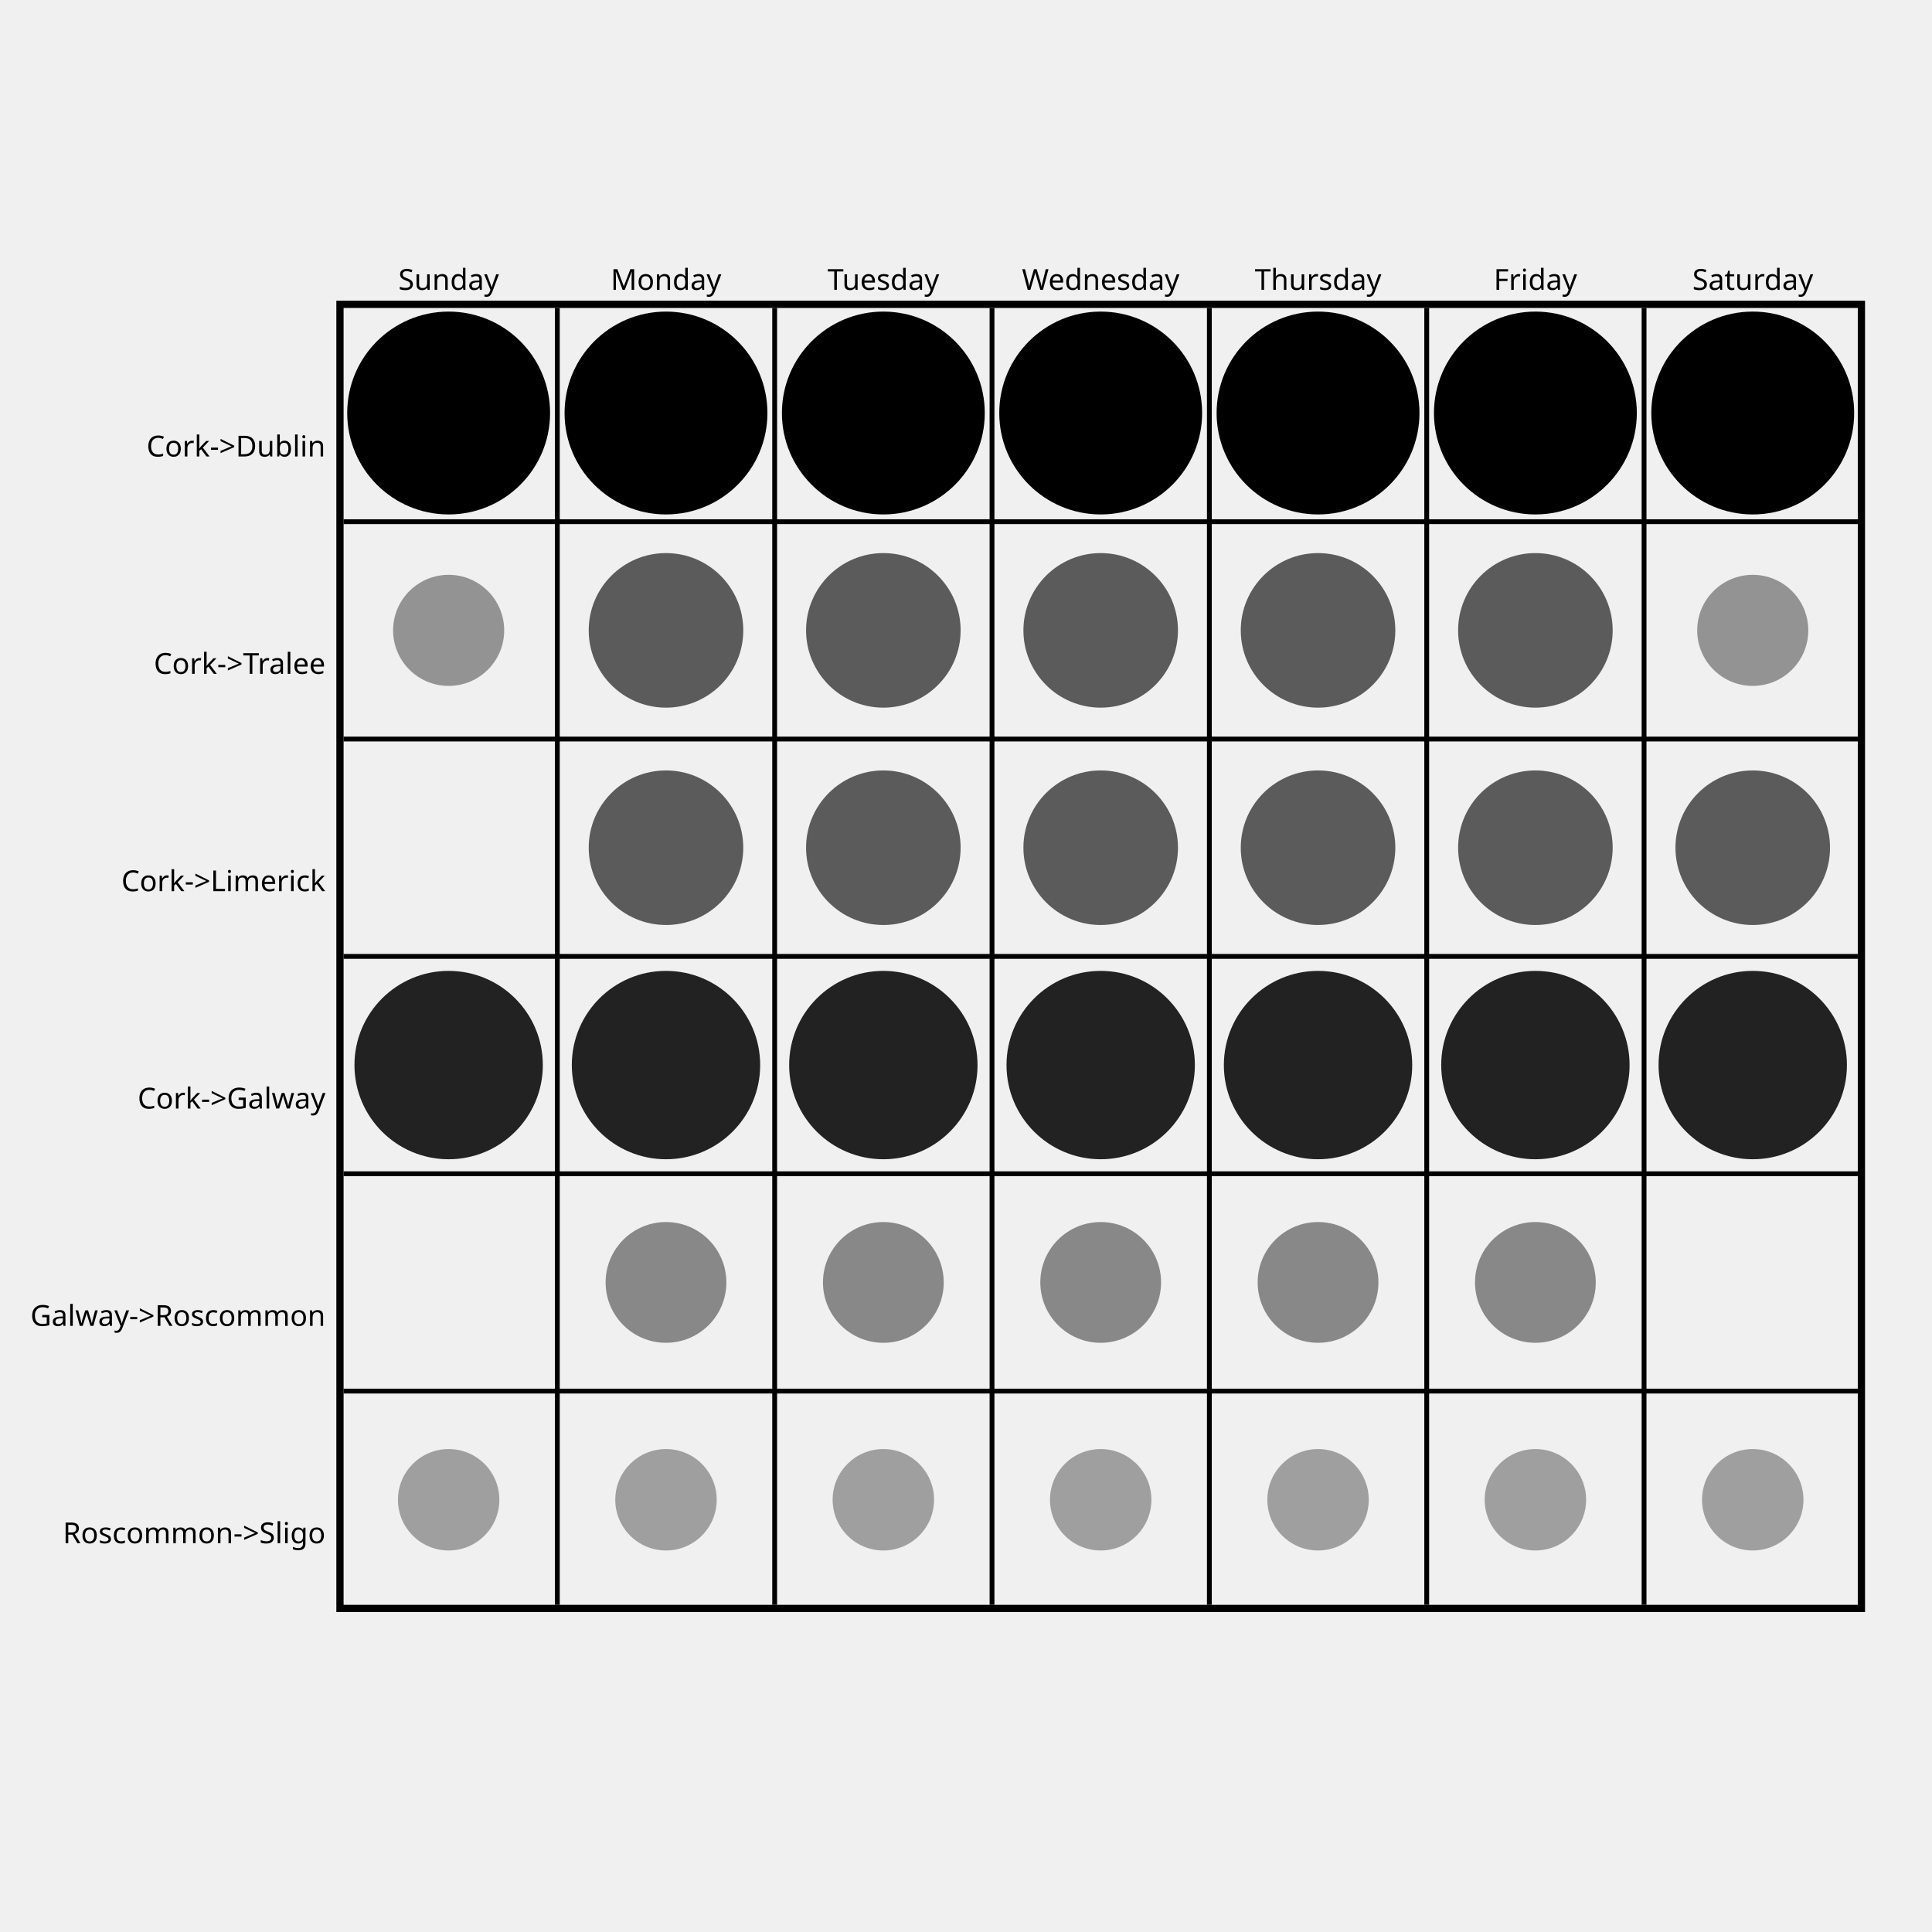
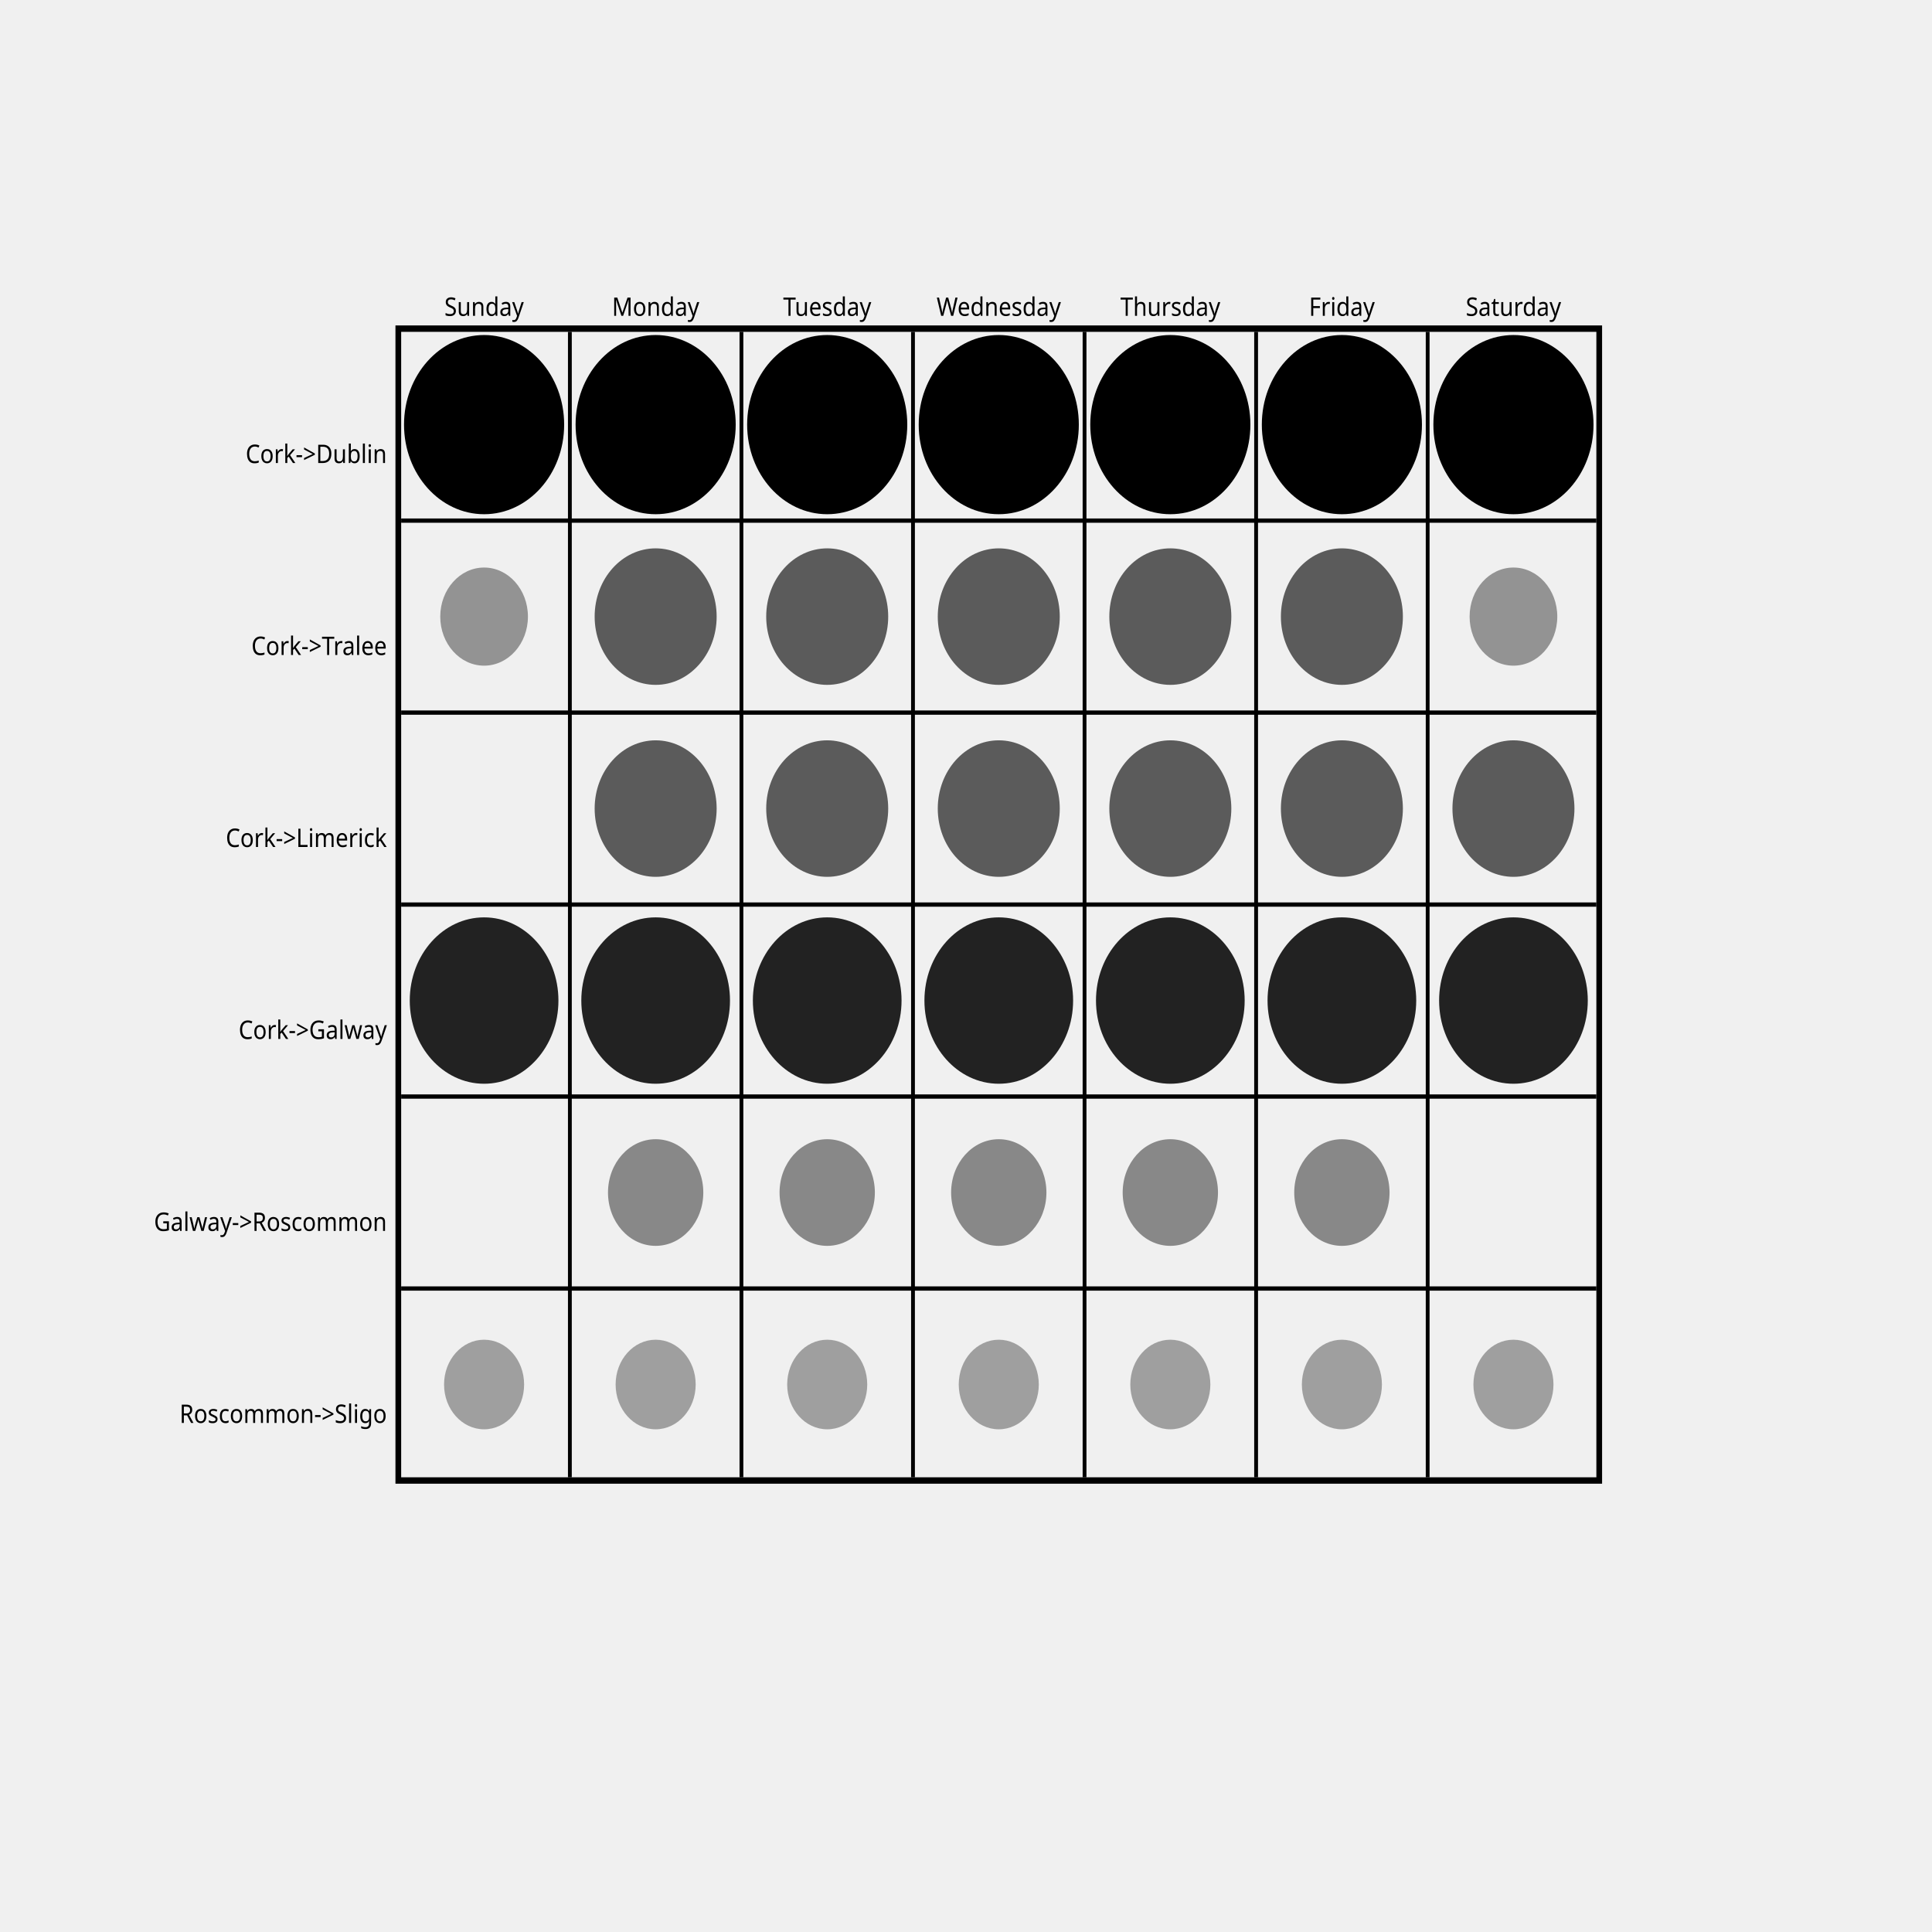
<svg xmlns="http://www.w3.org/2000/svg" class="frequency-punchcard" viewBox="0 0 800 800" version="1.1" id="svg410">
  <defs id="defs4">
    <style type="text/css" id="style2">
	 svg {background-color: white;
	 			margin: 5px;}
	 line {stroke-width: 2; stroke: black;}
	  text {
      fill: black;
      font: 1em sans-serif;
      cursor: default;
    }

    .dot-label text {
      font-size: 1em;
    }
    </style>
  </defs>
-   <g transform="translate(-9.226646,96.02129)" id="g408">
+   <g transform="matrix(0.7893211,0,0,0.8832582,46.53448,109.5853)" id="g408">
    <rect x="150" y="30" style="fill-opacity:0;stroke:#000000;stroke-width:3" width="630" height="540" id="rect6" />
    <text y="30" transform="translate(0,-6)" class="xLabel" style="font-style:normal;font-variant:normal;font-weight:normal;font-stretch:normal;font-size:12px;line-height:normal;font-family:sans-serif;text-anchor:middle;fill:#000000;fill-opacity:1" x="195" id="text8">Sunday</text>
    <text y="30" transform="translate(0,-6)" class="xLabel" style="font-style:normal;font-variant:normal;font-weight:normal;font-stretch:normal;font-size:12px;line-height:normal;font-family:sans-serif;text-anchor:middle;fill:#000000;fill-opacity:1" x="285" id="text10">Monday</text>
    <text y="30" transform="translate(0,-6)" class="xLabel" style="font-style:normal;font-variant:normal;font-weight:normal;font-stretch:normal;font-size:12px;line-height:normal;font-family:sans-serif;text-anchor:middle;fill:#000000;fill-opacity:1" x="375" id="text12">Tuesday</text>
    <text y="30" transform="translate(0,-6)" class="xLabel" style="font-style:normal;font-variant:normal;font-weight:normal;font-stretch:normal;font-size:12px;line-height:normal;font-family:sans-serif;text-anchor:middle;fill:#000000;fill-opacity:1" x="465" id="text14">Wednesday</text>
    <text y="30" transform="translate(0,-6)" class="xLabel" style="font-style:normal;font-variant:normal;font-weight:normal;font-stretch:normal;font-size:12px;line-height:normal;font-family:sans-serif;text-anchor:middle;fill:#000000;fill-opacity:1" x="555" id="text16">Thursday</text>
    <text y="30" transform="translate(0,-6)" class="xLabel" style="font-style:normal;font-variant:normal;font-weight:normal;font-stretch:normal;font-size:12px;line-height:normal;font-family:sans-serif;text-anchor:middle;fill:#000000;fill-opacity:1" x="645" id="text18">Friday</text>
    <text y="30" transform="translate(0,-6)" class="xLabel" style="font-style:normal;font-variant:normal;font-weight:normal;font-stretch:normal;font-size:12px;line-height:normal;font-family:sans-serif;text-anchor:middle;fill:#000000;fill-opacity:1" x="735" id="text20">Saturday</text>
    <line class="vert" y1="31.5" style="stroke:#000000;stroke-width:2;stroke-opacity:0" x1="150" x2="150" y2="568.5" id="line22" />
    <line class="vert" y1="31.5" style="stroke:#000000;stroke-width:2;stroke-opacity:1" x1="240" x2="240" y2="568.5" id="line24" />
    <line class="vert" y1="31.5" style="stroke:#000000;stroke-width:2;stroke-opacity:1" x1="330" x2="330" y2="568.5" id="line26" />
    <line class="vert" y1="31.5" style="stroke:#000000;stroke-width:2;stroke-opacity:1" x1="420" x2="420" y2="568.5" id="line28" />
    <line class="vert" y1="31.5" style="stroke:#000000;stroke-width:2;stroke-opacity:1" x1="510" x2="510" y2="568.5" id="line30" />
    <line class="vert" y1="31.5" style="stroke:#000000;stroke-width:2;stroke-opacity:1" x1="600" x2="600" y2="568.5" id="line32" />
    <line class="vert" y1="31.5" style="stroke:#000000;stroke-width:2;stroke-opacity:1" x1="690" x2="690" y2="568.5" id="line34" />
    <g class="row" transform="translate(150,75)" id="g92">
      <circle cy="0" r="42" style="fill:#000000" cx="45" id="circle36">18</circle>
      <circle cy="0" r="42" style="fill:#000000" cx="135" id="circle38">18</circle>
      <circle cy="0" r="42" style="fill:#000000" cx="225" id="circle40">18</circle>
      <circle cy="0" r="42" style="fill:#000000" cx="315" id="circle42">18</circle>
      <circle cy="0" r="42" style="fill:#000000" cx="405" id="circle44">18</circle>
      <circle cy="0" r="42" style="fill:#000000" cx="495" id="circle46">18</circle>
      <circle cy="0" r="42" style="fill:#000000" cx="585" id="circle48">18</circle>
      <g class="dot-label" transform="translate(0,-45)" id="g54">
        <rect style="opacity:0;fill:#000000" x="0" y="0" width="90" height="90" id="rect50" />
        <text style="font-style:normal;font-variant:normal;font-weight:normal;font-stretch:normal;font-size:12px;line-height:normal;font-family:sans-serif;text-anchor:middle;opacity:0;fill:#ffffff" x="45" y="49" id="text52">18</text>
      </g>
      <g class="dot-label" transform="translate(90,-45)" id="g60">
        <rect style="opacity:0;fill:#000000" x="0" y="0" width="90" height="90" id="rect56" />
        <text style="font-style:normal;font-variant:normal;font-weight:normal;font-stretch:normal;font-size:12px;line-height:normal;font-family:sans-serif;text-anchor:middle;opacity:0;fill:#ffffff" x="45" y="49" id="text58">18</text>
      </g>
      <g class="dot-label" transform="translate(180,-45)" id="g66">
        <rect style="opacity:0;fill:#000000" x="0" y="0" width="90" height="90" id="rect62" />
        <text style="font-style:normal;font-variant:normal;font-weight:normal;font-stretch:normal;font-size:12px;line-height:normal;font-family:sans-serif;text-anchor:middle;opacity:0;fill:#ffffff" x="45" y="49" id="text64">18</text>
      </g>
      <g class="dot-label" transform="translate(270,-45)" id="g72">
        <rect style="opacity:0;fill:#000000" x="0" y="0" width="90" height="90" id="rect68" />
        <text style="font-style:normal;font-variant:normal;font-weight:normal;font-stretch:normal;font-size:12px;line-height:normal;font-family:sans-serif;text-anchor:middle;opacity:0;fill:#ffffff" x="45" y="49" id="text70">18</text>
      </g>
      <g class="dot-label" transform="translate(360,-45)" id="g78">
        <rect style="opacity:0;fill:#000000" x="0" y="0" width="90" height="90" id="rect74" />
        <text style="font-style:normal;font-variant:normal;font-weight:normal;font-stretch:normal;font-size:12px;line-height:normal;font-family:sans-serif;text-anchor:middle;opacity:0;fill:#ffffff" x="45" y="49" id="text76">18</text>
      </g>
      <g class="dot-label" transform="translate(450,-45)" id="g84">
        <rect style="opacity:0;fill:#000000" x="0" y="0" width="90" height="90" id="rect80" />
        <text style="font-style:normal;font-variant:normal;font-weight:normal;font-stretch:normal;font-size:12px;line-height:normal;font-family:sans-serif;text-anchor:middle;opacity:0;fill:#ffffff" x="45" y="49" id="text82">18</text>
      </g>
      <g class="dot-label" transform="translate(540,-45)" id="g90">
        <rect style="opacity:0;fill:#000000" x="0" y="0" width="90" height="90" id="rect86" />
        <text style="font-style:normal;font-variant:normal;font-weight:normal;font-stretch:normal;font-size:12px;line-height:normal;font-family:sans-serif;text-anchor:middle;opacity:0;fill:#ffffff" x="45" y="49" id="text88">18</text>
      </g>
    </g>
    <g class="row" transform="translate(150,165)" id="g150">
      <circle cy="0" r="23" style="fill:#939393" cx="45" id="circle94">5</circle>
      <circle cy="0" r="32" style="fill:#5b5b5b" cx="135" id="circle96">10</circle>
      <circle cy="0" r="32" style="fill:#5b5b5b" cx="225" id="circle98">10</circle>
      <circle cy="0" r="32" style="fill:#5b5b5b" cx="315" id="circle100">10</circle>
      <circle cy="0" r="32" style="fill:#5b5b5b" cx="405" id="circle102">10</circle>
      <circle cy="0" r="32" style="fill:#5b5b5b" cx="495" id="circle104">10</circle>
      <circle cy="0" r="23" style="fill:#939393" cx="585" id="circle106">5</circle>
      <g class="dot-label" transform="translate(0,-45)" id="g112">
        <rect style="opacity:0;fill:#000000" x="0" y="0" width="90" height="90" id="rect108" />
        <text style="font-style:normal;font-variant:normal;font-weight:normal;font-stretch:normal;font-size:12px;line-height:normal;font-family:sans-serif;text-anchor:middle;opacity:0;fill:#ffffff" x="45" y="49" id="text110">5</text>
      </g>
      <g class="dot-label" transform="translate(90,-45)" id="g118">
        <rect style="opacity:0;fill:#000000" x="0" y="0" width="90" height="90" id="rect114" />
        <text style="font-style:normal;font-variant:normal;font-weight:normal;font-stretch:normal;font-size:12px;line-height:normal;font-family:sans-serif;text-anchor:middle;opacity:0;fill:#ffffff" x="45" y="49" id="text116">10</text>
      </g>
      <g class="dot-label" transform="translate(180,-45)" id="g124">
        <rect style="opacity:0;fill:#000000" x="0" y="0" width="90" height="90" id="rect120" />
        <text style="font-style:normal;font-variant:normal;font-weight:normal;font-stretch:normal;font-size:12px;line-height:normal;font-family:sans-serif;text-anchor:middle;opacity:0;fill:#ffffff" x="45" y="49" id="text122">10</text>
      </g>
      <g class="dot-label" transform="translate(270,-45)" id="g130">
        <rect style="opacity:0;fill:#000000" x="0" y="0" width="90" height="90" id="rect126" />
        <text style="font-style:normal;font-variant:normal;font-weight:normal;font-stretch:normal;font-size:12px;line-height:normal;font-family:sans-serif;text-anchor:middle;opacity:0;fill:#ffffff" x="45" y="49" id="text128">10</text>
      </g>
      <g class="dot-label" transform="translate(360,-45)" id="g136">
        <rect style="opacity:0;fill:#000000" x="0" y="0" width="90" height="90" id="rect132" />
        <text style="font-style:normal;font-variant:normal;font-weight:normal;font-stretch:normal;font-size:12px;line-height:normal;font-family:sans-serif;text-anchor:middle;opacity:0;fill:#ffffff" x="45" y="49" id="text134">10</text>
      </g>
      <g class="dot-label" transform="translate(450,-45)" id="g142">
        <rect style="opacity:0;fill:#000000" x="0" y="0" width="90" height="90" id="rect138" />
        <text style="font-style:normal;font-variant:normal;font-weight:normal;font-stretch:normal;font-size:12px;line-height:normal;font-family:sans-serif;text-anchor:middle;opacity:0;fill:#ffffff" x="45" y="49" id="text140">10</text>
      </g>
      <g class="dot-label" transform="translate(540,-45)" id="g148">
        <rect style="opacity:0;fill:#000000" x="0" y="0" width="90" height="90" id="rect144" />
        <text style="font-style:normal;font-variant:normal;font-weight:normal;font-stretch:normal;font-size:12px;line-height:normal;font-family:sans-serif;text-anchor:middle;opacity:0;fill:#ffffff" x="45" y="49" id="text146">5</text>
      </g>
    </g>
    <g class="row" transform="translate(150,255)" id="g208">
      <circle cy="0" r="0" style="fill:#cccccc" cx="45" id="circle152">0</circle>
      <circle cy="0" r="32" style="fill:#5b5b5b" cx="135" id="circle154">10</circle>
      <circle cy="0" r="32" style="fill:#5b5b5b" cx="225" id="circle156">10</circle>
      <circle cy="0" r="32" style="fill:#5b5b5b" cx="315" id="circle158">10</circle>
      <circle cy="0" r="32" style="fill:#5b5b5b" cx="405" id="circle160">10</circle>
      <circle cy="0" r="32" style="fill:#5b5b5b" cx="495" id="circle162">10</circle>
      <circle cy="0" r="32" style="fill:#5b5b5b" cx="585" id="circle164">10</circle>
      <g class="dot-label" transform="translate(0,-45)" id="g170">
        <rect style="opacity:0;fill:#000000" x="0" y="0" width="90" height="90" id="rect166" />
        <text style="font-style:normal;font-variant:normal;font-weight:normal;font-stretch:normal;font-size:12px;line-height:normal;font-family:sans-serif;text-anchor:middle;opacity:0;fill:#ffffff" x="45" y="49" id="text168">0</text>
      </g>
      <g class="dot-label" transform="translate(90,-45)" id="g176">
        <rect style="opacity:0;fill:#000000" x="0" y="0" width="90" height="90" id="rect172" />
        <text style="font-style:normal;font-variant:normal;font-weight:normal;font-stretch:normal;font-size:12px;line-height:normal;font-family:sans-serif;text-anchor:middle;opacity:0;fill:#ffffff" x="45" y="49" id="text174">10</text>
      </g>
      <g class="dot-label" transform="translate(180,-45)" id="g182">
        <rect style="opacity:0;fill:#000000" x="0" y="0" width="90" height="90" id="rect178" />
        <text style="font-style:normal;font-variant:normal;font-weight:normal;font-stretch:normal;font-size:12px;line-height:normal;font-family:sans-serif;text-anchor:middle;opacity:0;fill:#ffffff" x="45" y="49" id="text180">10</text>
      </g>
      <g class="dot-label" transform="translate(270,-45)" id="g188">
        <rect style="opacity:0;fill:#000000" x="0" y="0" width="90" height="90" id="rect184" />
        <text style="font-style:normal;font-variant:normal;font-weight:normal;font-stretch:normal;font-size:12px;line-height:normal;font-family:sans-serif;text-anchor:middle;opacity:0;fill:#ffffff" x="45" y="49" id="text186">10</text>
      </g>
      <g class="dot-label" transform="translate(360,-45)" id="g194">
        <rect style="opacity:0;fill:#000000" x="0" y="0" width="90" height="90" id="rect190" />
        <text style="font-style:normal;font-variant:normal;font-weight:normal;font-stretch:normal;font-size:12px;line-height:normal;font-family:sans-serif;text-anchor:middle;opacity:0;fill:#ffffff" x="45" y="49" id="text192">10</text>
      </g>
      <g class="dot-label" transform="translate(450,-45)" id="g200">
        <rect style="opacity:0;fill:#000000" x="0" y="0" width="90" height="90" id="rect196" />
        <text style="font-style:normal;font-variant:normal;font-weight:normal;font-stretch:normal;font-size:12px;line-height:normal;font-family:sans-serif;text-anchor:middle;opacity:0;fill:#ffffff" x="45" y="49" id="text198">10</text>
      </g>
      <g class="dot-label" transform="translate(540,-45)" id="g206">
        <rect style="opacity:0;fill:#000000" x="0" y="0" width="90" height="90" id="rect202" />
        <text style="font-style:normal;font-variant:normal;font-weight:normal;font-stretch:normal;font-size:12px;line-height:normal;font-family:sans-serif;text-anchor:middle;opacity:0;fill:#ffffff" x="45" y="49" id="text204">10</text>
      </g>
    </g>
    <g class="row" transform="translate(150,345)" id="g266">
      <circle cy="0" r="39" style="fill:#222222" cx="45" id="circle210">15</circle>
      <circle cy="0" r="39" style="fill:#222222" cx="135" id="circle212">15</circle>
      <circle cy="0" r="39" style="fill:#222222" cx="225" id="circle214">15</circle>
      <circle cy="0" r="39" style="fill:#222222" cx="315" id="circle216">15</circle>
      <circle cy="0" r="39" style="fill:#222222" cx="405" id="circle218">15</circle>
      <circle cy="0" r="39" style="fill:#222222" cx="495" id="circle220">15</circle>
      <circle cy="0" r="39" style="fill:#222222" cx="585" id="circle222">15</circle>
      <g class="dot-label" transform="translate(0,-45)" id="g228">
        <rect style="opacity:0;fill:#000000" x="0" y="0" width="90" height="90" id="rect224" />
        <text style="font-style:normal;font-variant:normal;font-weight:normal;font-stretch:normal;font-size:12px;line-height:normal;font-family:sans-serif;text-anchor:middle;opacity:0;fill:#ffffff" x="45" y="49" id="text226">15</text>
      </g>
      <g class="dot-label" transform="translate(90,-45)" id="g234">
        <rect style="opacity:0;fill:#000000" x="0" y="0" width="90" height="90" id="rect230" />
        <text style="font-style:normal;font-variant:normal;font-weight:normal;font-stretch:normal;font-size:12px;line-height:normal;font-family:sans-serif;text-anchor:middle;opacity:0;fill:#ffffff" x="45" y="49" id="text232">15</text>
      </g>
      <g class="dot-label" transform="translate(180,-45)" id="g240">
        <rect style="opacity:0;fill:#000000" x="0" y="0" width="90" height="90" id="rect236" />
        <text style="font-style:normal;font-variant:normal;font-weight:normal;font-stretch:normal;font-size:12px;line-height:normal;font-family:sans-serif;text-anchor:middle;opacity:0;fill:#ffffff" x="45" y="49" id="text238">15</text>
      </g>
      <g class="dot-label" transform="translate(270,-45)" id="g246">
        <rect style="opacity:0;fill:#000000" x="0" y="0" width="90" height="90" id="rect242" />
        <text style="font-style:normal;font-variant:normal;font-weight:normal;font-stretch:normal;font-size:12px;line-height:normal;font-family:sans-serif;text-anchor:middle;opacity:0;fill:#ffffff" x="45" y="49" id="text244">15</text>
      </g>
      <g class="dot-label" transform="translate(360,-45)" id="g252">
        <rect style="opacity:0;fill:#000000" x="0" y="0" width="90" height="90" id="rect248" />
        <text style="font-style:normal;font-variant:normal;font-weight:normal;font-stretch:normal;font-size:12px;line-height:normal;font-family:sans-serif;text-anchor:middle;opacity:0;fill:#ffffff" x="45" y="49" id="text250">15</text>
      </g>
      <g class="dot-label" transform="translate(450,-45)" id="g258">
        <rect style="opacity:0;fill:#000000" x="0" y="0" width="90" height="90" id="rect254" />
        <text style="font-style:normal;font-variant:normal;font-weight:normal;font-stretch:normal;font-size:12px;line-height:normal;font-family:sans-serif;text-anchor:middle;opacity:0;fill:#ffffff" x="45" y="49" id="text256">15</text>
      </g>
      <g class="dot-label" transform="translate(540,-45)" id="g264">
        <rect style="opacity:0;fill:#000000" x="0" y="0" width="90" height="90" id="rect260" />
        <text style="font-style:normal;font-variant:normal;font-weight:normal;font-stretch:normal;font-size:12px;line-height:normal;font-family:sans-serif;text-anchor:middle;opacity:0;fill:#ffffff" x="45" y="49" id="text262">15</text>
      </g>
    </g>
    <g class="row" transform="translate(150,435)" id="g324">
      <circle cy="0" r="0" style="fill:#cccccc" cx="45" id="circle268">0</circle>
      <circle cy="0" r="25" style="fill:#888888" cx="135" id="circle270">6</circle>
      <circle cy="0" r="25" style="fill:#888888" cx="225" id="circle272">6</circle>
      <circle cy="0" r="25" style="fill:#888888" cx="315" id="circle274">6</circle>
      <circle cy="0" r="25" style="fill:#888888" cx="405" id="circle276">6</circle>
      <circle cy="0" r="25" style="fill:#888888" cx="495" id="circle278">6</circle>
      <circle cy="0" r="0" style="fill:#cccccc" cx="585" id="circle280">0</circle>
      <g class="dot-label" transform="translate(0,-45)" id="g286">
        <rect style="opacity:0;fill:#000000" x="0" y="0" width="90" height="90" id="rect282" />
        <text style="font-style:normal;font-variant:normal;font-weight:normal;font-stretch:normal;font-size:12px;line-height:normal;font-family:sans-serif;text-anchor:middle;opacity:0;fill:#ffffff" x="45" y="49" id="text284">0</text>
      </g>
      <g class="dot-label" transform="translate(90,-45)" id="g292">
        <rect style="opacity:0;fill:#000000" x="0" y="0" width="90" height="90" id="rect288" />
        <text style="font-style:normal;font-variant:normal;font-weight:normal;font-stretch:normal;font-size:12px;line-height:normal;font-family:sans-serif;text-anchor:middle;opacity:0;fill:#ffffff" x="45" y="49" id="text290">6</text>
      </g>
      <g class="dot-label" transform="translate(180,-45)" id="g298">
        <rect style="opacity:0;fill:#000000" x="0" y="0" width="90" height="90" id="rect294" />
        <text style="font-style:normal;font-variant:normal;font-weight:normal;font-stretch:normal;font-size:12px;line-height:normal;font-family:sans-serif;text-anchor:middle;opacity:0;fill:#ffffff" x="45" y="49" id="text296">6</text>
      </g>
      <g class="dot-label" transform="translate(270,-45)" id="g304">
        <rect style="opacity:0;fill:#000000" x="0" y="0" width="90" height="90" id="rect300" />
        <text style="font-style:normal;font-variant:normal;font-weight:normal;font-stretch:normal;font-size:12px;line-height:normal;font-family:sans-serif;text-anchor:middle;opacity:0;fill:#ffffff" x="45" y="49" id="text302">6</text>
      </g>
      <g class="dot-label" transform="translate(360,-45)" id="g310">
        <rect style="opacity:0;fill:#000000" x="0" y="0" width="90" height="90" id="rect306" />
        <text style="font-style:normal;font-variant:normal;font-weight:normal;font-stretch:normal;font-size:12px;line-height:normal;font-family:sans-serif;text-anchor:middle;opacity:0;fill:#ffffff" x="45" y="49" id="text308">6</text>
      </g>
      <g class="dot-label" transform="translate(450,-45)" id="g316">
        <rect style="opacity:0;fill:#000000" x="0" y="0" width="90" height="90" id="rect312" />
        <text style="font-style:normal;font-variant:normal;font-weight:normal;font-stretch:normal;font-size:12px;line-height:normal;font-family:sans-serif;text-anchor:middle;opacity:0;fill:#ffffff" x="45" y="49" id="text314">6</text>
      </g>
      <g class="dot-label" transform="translate(540,-45)" id="g322">
        <rect style="opacity:0;fill:#000000" x="0" y="0" width="90" height="90" id="rect318" />
        <text style="font-style:normal;font-variant:normal;font-weight:normal;font-stretch:normal;font-size:12px;line-height:normal;font-family:sans-serif;text-anchor:middle;opacity:0;fill:#ffffff" x="45" y="49" id="text320">0</text>
      </g>
    </g>
    <g class="row" transform="translate(150,525)" id="g382">
      <circle cy="0" r="21" style="fill:#9f9f9f" cx="45" id="circle326">4</circle>
      <circle cy="0" r="21" style="fill:#9f9f9f" cx="135" id="circle328">4</circle>
      <circle cy="0" r="21" style="fill:#9f9f9f" cx="225" id="circle330">4</circle>
      <circle cy="0" r="21" style="fill:#9f9f9f" cx="315" id="circle332">4</circle>
      <circle cy="0" r="21" style="fill:#9f9f9f" cx="405" id="circle334">4</circle>
      <circle cy="0" r="21" style="fill:#9f9f9f" cx="495" id="circle336">4</circle>
      <circle cy="0" r="21" style="fill:#9f9f9f" cx="585" id="circle338">4</circle>
      <g class="dot-label" transform="translate(0,-45)" id="g344">
        <rect style="opacity:0;fill:#000000" x="0" y="0" width="90" height="90" id="rect340" />
        <text style="font-style:normal;font-variant:normal;font-weight:normal;font-stretch:normal;font-size:12px;line-height:normal;font-family:sans-serif;text-anchor:middle;opacity:0;fill:#ffffff" x="45" y="49" id="text342">4</text>
      </g>
      <g class="dot-label" transform="translate(90,-45)" id="g350">
        <rect style="opacity:0;fill:#000000" x="0" y="0" width="90" height="90" id="rect346" />
        <text style="font-style:normal;font-variant:normal;font-weight:normal;font-stretch:normal;font-size:12px;line-height:normal;font-family:sans-serif;text-anchor:middle;opacity:0;fill:#ffffff" x="45" y="49" id="text348">4</text>
      </g>
      <g class="dot-label" transform="translate(180,-45)" id="g356">
        <rect style="opacity:0;fill:#000000" x="0" y="0" width="90" height="90" id="rect352" />
        <text style="font-style:normal;font-variant:normal;font-weight:normal;font-stretch:normal;font-size:12px;line-height:normal;font-family:sans-serif;text-anchor:middle;opacity:0;fill:#ffffff" x="45" y="49" id="text354">4</text>
      </g>
      <g class="dot-label" transform="translate(270,-45)" id="g362">
        <rect style="opacity:0;fill:#000000" x="0" y="0" width="90" height="90" id="rect358" />
        <text style="font-style:normal;font-variant:normal;font-weight:normal;font-stretch:normal;font-size:12px;line-height:normal;font-family:sans-serif;text-anchor:middle;opacity:0;fill:#ffffff" x="45" y="49" id="text360">4</text>
      </g>
      <g class="dot-label" transform="translate(360,-45)" id="g368">
        <rect style="opacity:0;fill:#000000" x="0" y="0" width="90" height="90" id="rect364" />
        <text style="font-style:normal;font-variant:normal;font-weight:normal;font-stretch:normal;font-size:12px;line-height:normal;font-family:sans-serif;text-anchor:middle;opacity:0;fill:#ffffff" x="45" y="49" id="text366">4</text>
      </g>
      <g class="dot-label" transform="translate(450,-45)" id="g374">
        <rect style="opacity:0;fill:#000000" x="0" y="0" width="90" height="90" id="rect370" />
        <text style="font-style:normal;font-variant:normal;font-weight:normal;font-stretch:normal;font-size:12px;line-height:normal;font-family:sans-serif;text-anchor:middle;opacity:0;fill:#ffffff" x="45" y="49" id="text372">4</text>
      </g>
      <g class="dot-label" transform="translate(540,-45)" id="g380">
        <rect style="opacity:0;fill:#000000" x="0" y="0" width="90" height="90" id="rect376" />
        <text style="font-style:normal;font-variant:normal;font-weight:normal;font-stretch:normal;font-size:12px;line-height:normal;font-family:sans-serif;text-anchor:middle;opacity:0;fill:#ffffff" x="45" y="49" id="text378">4</text>
      </g>
    </g>
    <text x="150" class="yLabel" style="font-style:normal;font-variant:normal;font-weight:normal;font-stretch:normal;font-size:12px;line-height:normal;font-family:sans-serif;text-anchor:end;fill:#000000;fill-opacity:1" y="75" transform="translate(-6,18)" id="text384">Cork-&gt;Dublin</text>
    <text x="150" class="yLabel" style="font-style:normal;font-variant:normal;font-weight:normal;font-stretch:normal;font-size:12px;line-height:normal;font-family:sans-serif;text-anchor:end;fill:#000000;fill-opacity:1" y="165" transform="translate(-6,18)" id="text386">Cork-&gt;Tralee</text>
    <text x="150" class="yLabel" style="font-style:normal;font-variant:normal;font-weight:normal;font-stretch:normal;font-size:12px;line-height:normal;font-family:sans-serif;text-anchor:end;fill:#000000;fill-opacity:1" y="255" transform="translate(-6,18)" id="text388">Cork-&gt;Limerick</text>
    <text x="150" class="yLabel" style="font-style:normal;font-variant:normal;font-weight:normal;font-stretch:normal;font-size:12px;line-height:normal;font-family:sans-serif;text-anchor:end;fill:#000000;fill-opacity:1" y="345" transform="translate(-6,18)" id="text390">Cork-&gt;Galway</text>
    <text x="150" class="yLabel" style="font-style:normal;font-variant:normal;font-weight:normal;font-stretch:normal;font-size:12px;line-height:normal;font-family:sans-serif;text-anchor:end;fill:#000000;fill-opacity:1" y="435" transform="translate(-6,18)" id="text392">Galway-&gt;Roscommon</text>
    <text x="150" class="yLabel" style="font-style:normal;font-variant:normal;font-weight:normal;font-stretch:normal;font-size:12px;line-height:normal;font-family:sans-serif;text-anchor:end;fill:#000000;fill-opacity:1" y="525" transform="translate(-6,18)" id="text394">Roscommon-&gt;Sligo</text>
    <line class="horiz" x1="151.5" style="stroke:#000000;stroke-width:2;stroke-opacity:0" x2="778.5" y1="30" y2="30" id="line396" />
    <line class="horiz" x1="151.5" style="stroke:#000000;stroke-width:2;stroke-opacity:1" x2="778.5" y1="120" y2="120" id="line398" />
    <line class="horiz" x1="151.5" style="stroke:#000000;stroke-width:2;stroke-opacity:1" x2="778.5" y1="210" y2="210" id="line400" />
    <line class="horiz" x1="151.5" style="stroke:#000000;stroke-width:2;stroke-opacity:1" x2="778.5" y1="300" y2="300" id="line402" />
    <line class="horiz" x1="151.5" style="stroke:#000000;stroke-width:2;stroke-opacity:1" x2="778.5" y1="390" y2="390" id="line404" />
    <line class="horiz" x1="151.5" style="stroke:#000000;stroke-width:2;stroke-opacity:1" x2="778.5" y1="480" y2="480" id="line406" />
  </g>
</svg>
